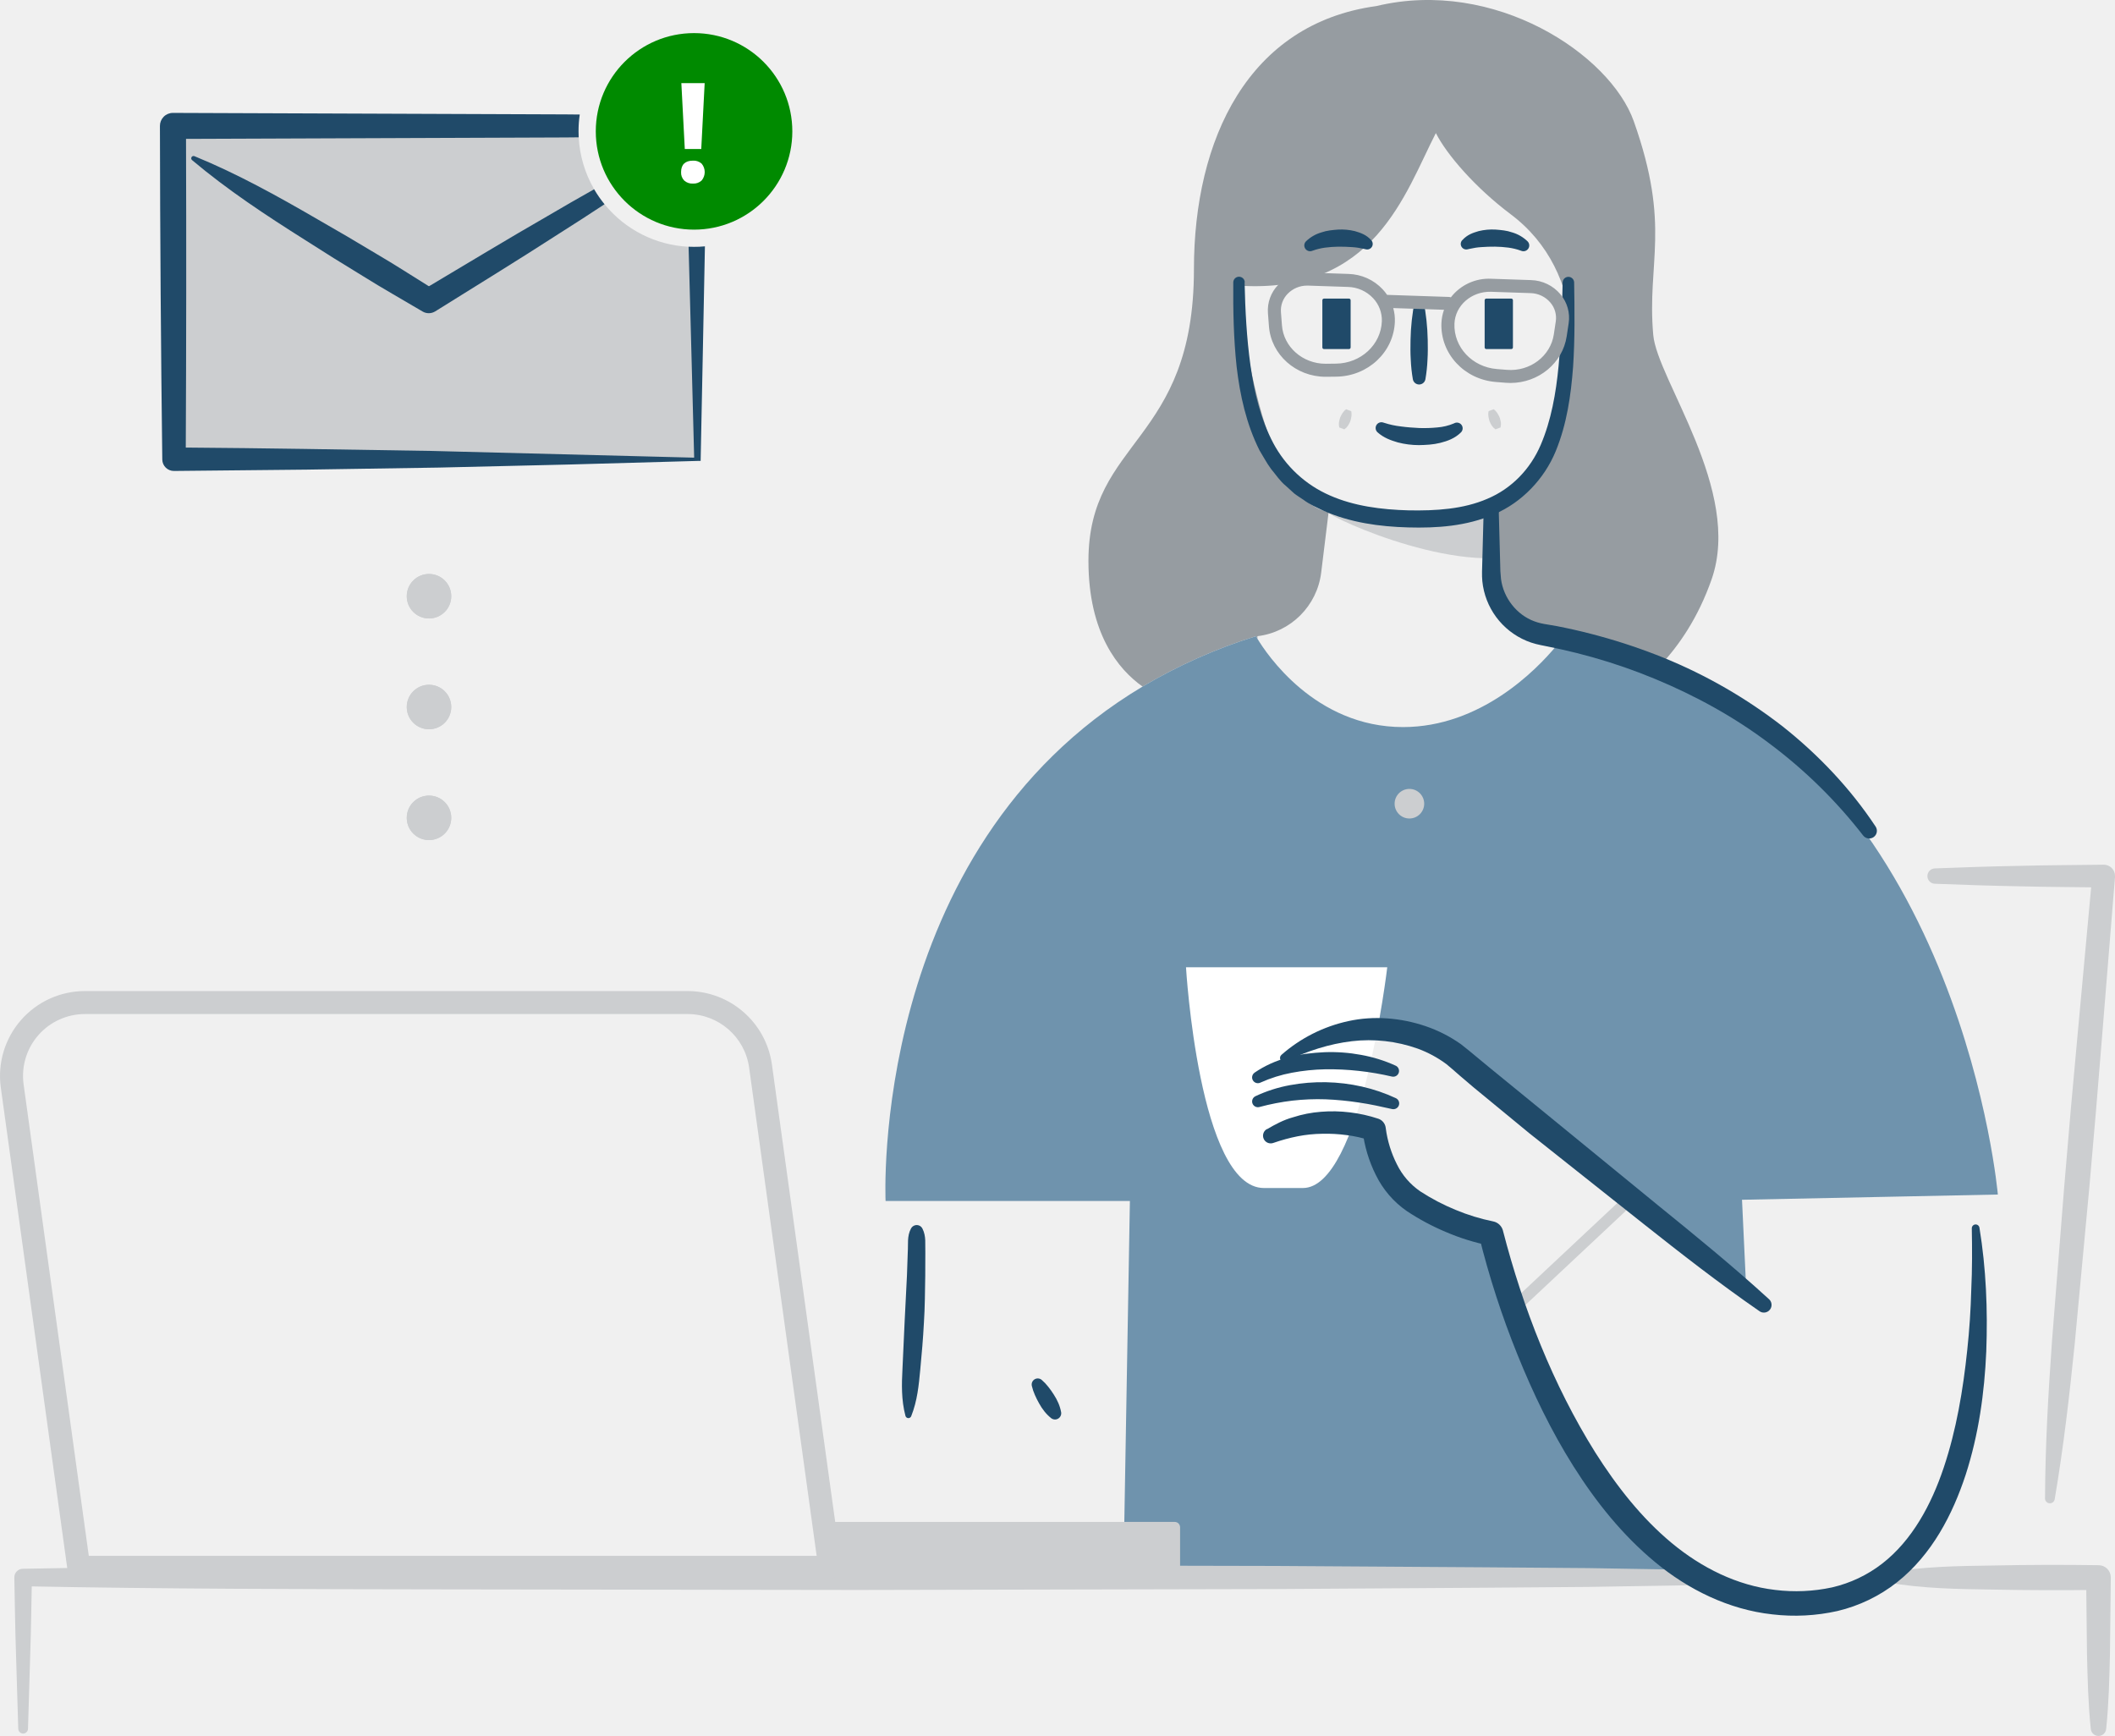
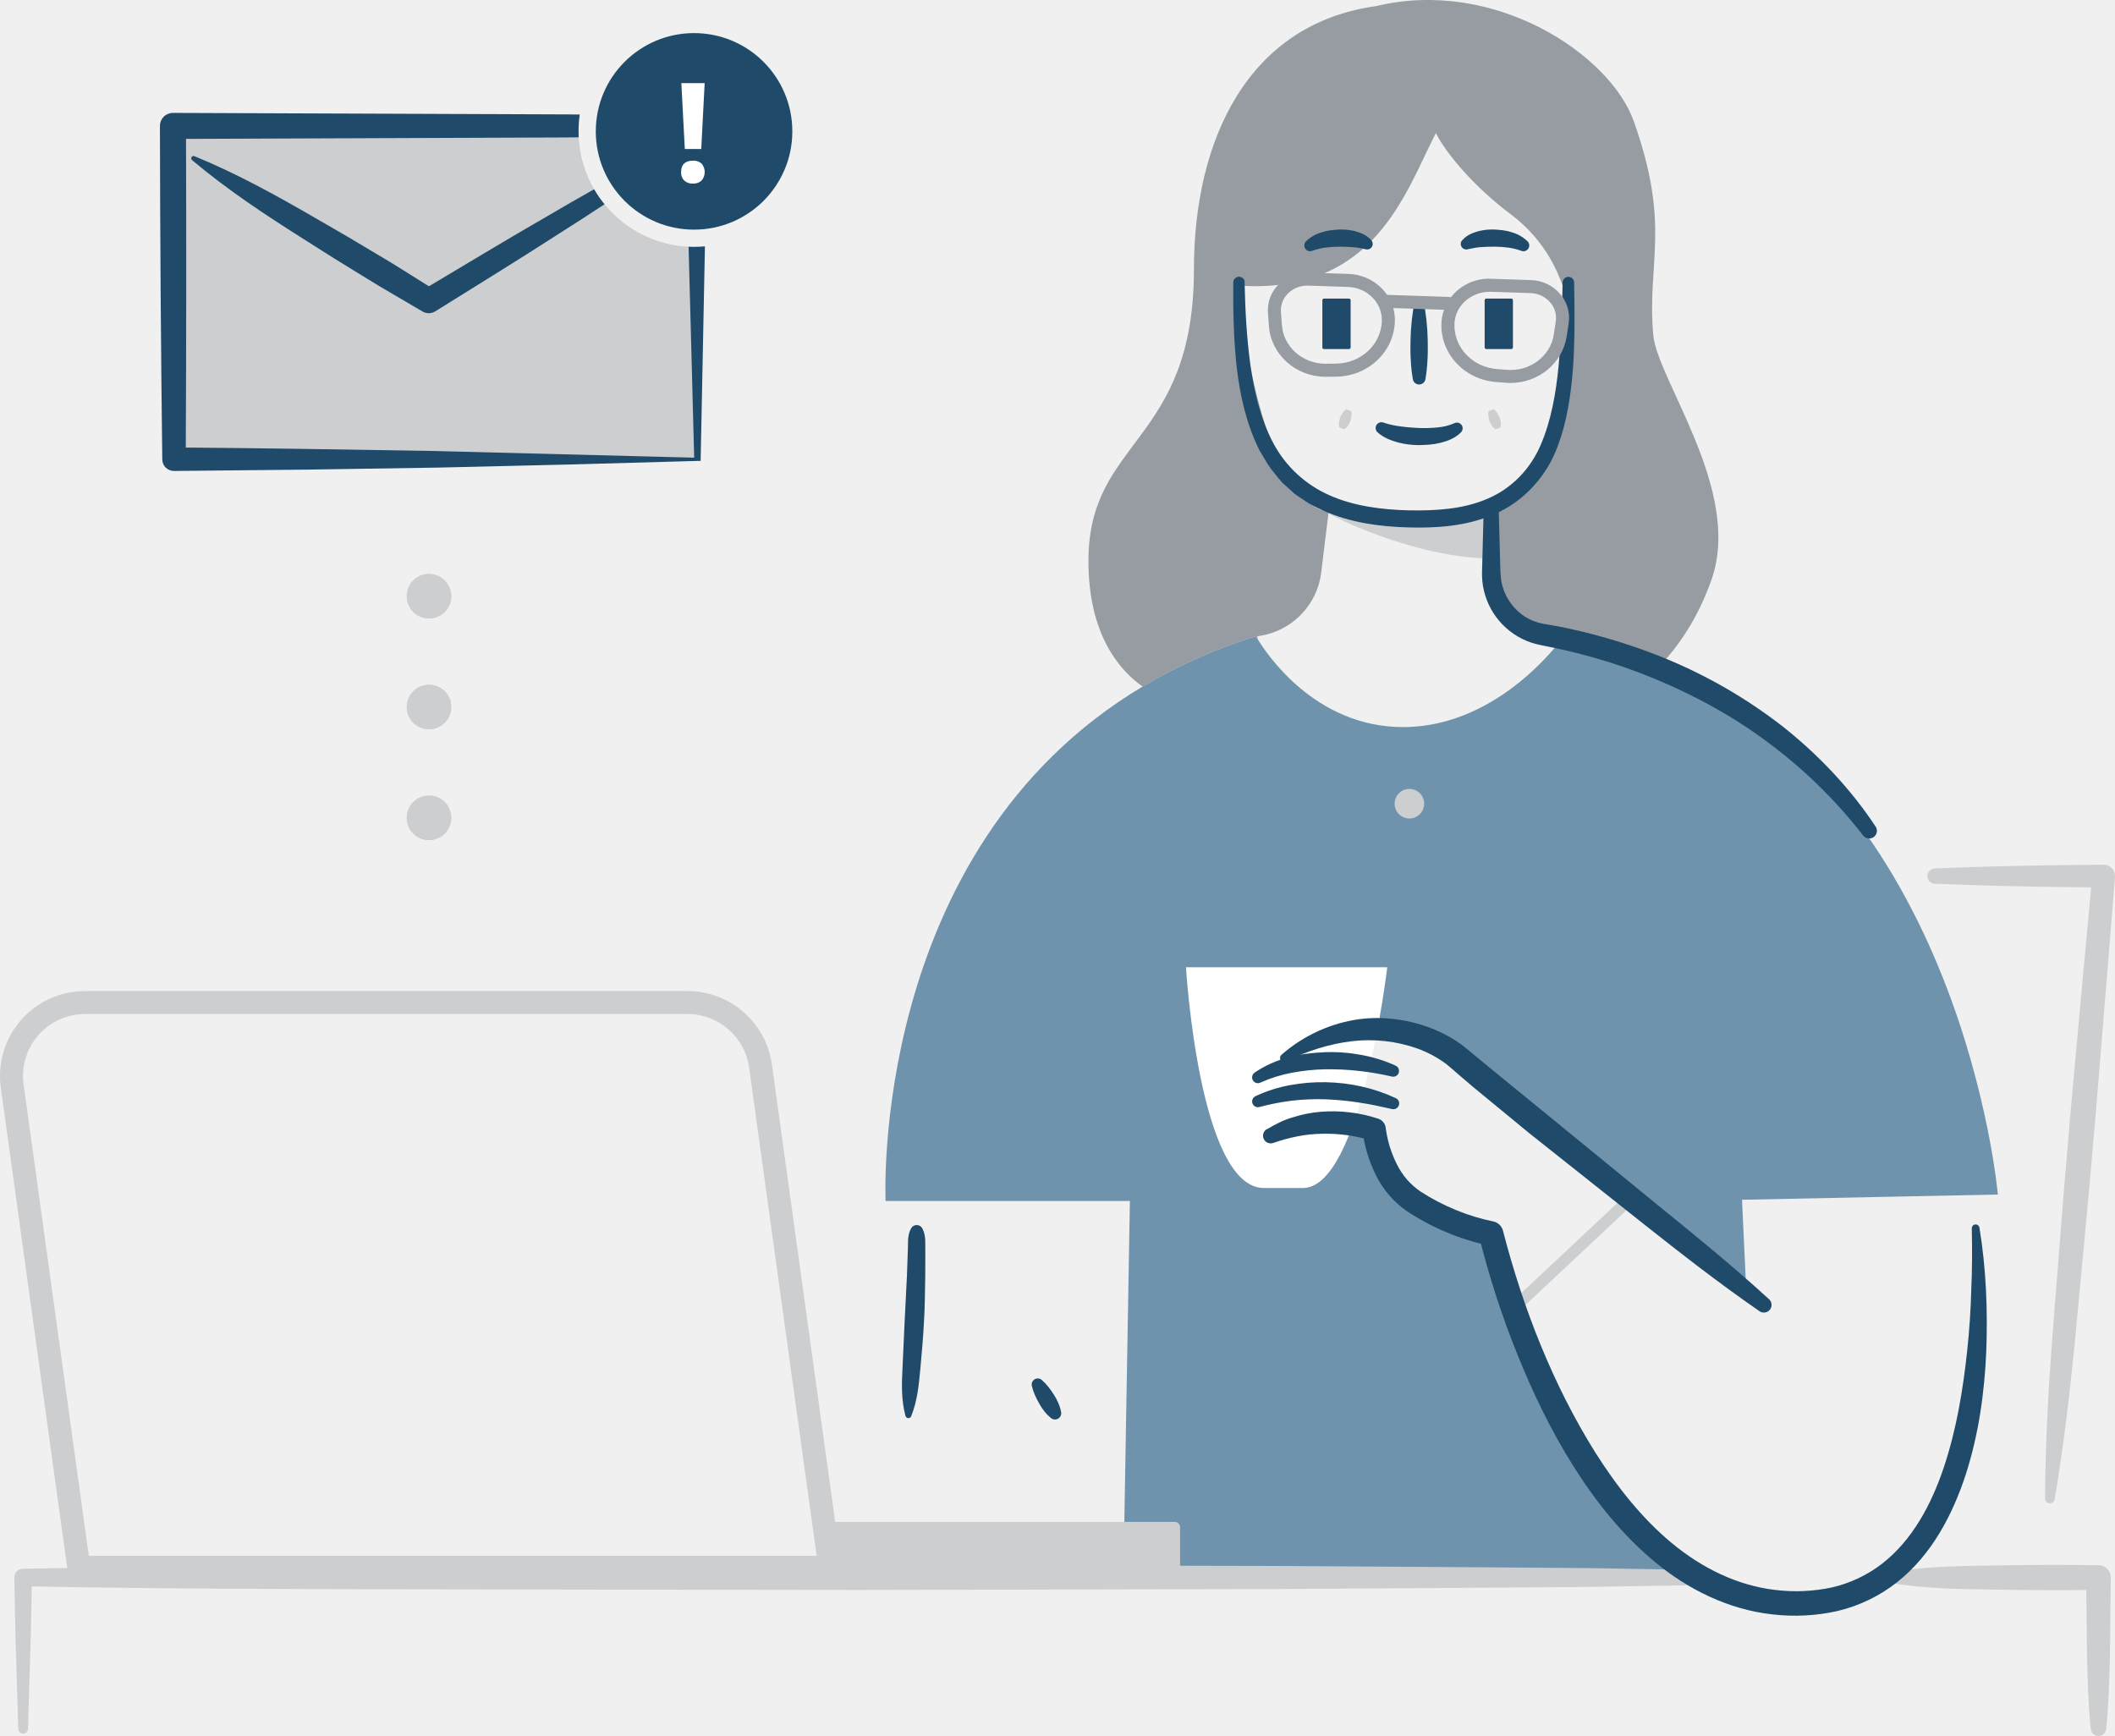
<svg xmlns="http://www.w3.org/2000/svg" id="checkEmailsDesktop" viewBox="0 0 1578.26 1295.38">
  <path d="M2263,1365.75a86.1,86.1,0,0,1-62.73-31.74q-2.15-2.64-4.09-5.44t-3.65-5.74a85.87,85.87,0,0,1-11.52-38.67q-.12-2.25-.12-4.52c0-1.34,0-2.67.11-4H1878.23l.78,248.72h390.53l-.5-158.53v0c-.65,0-1.31,0-2,0C2265.71,1365.86,2264.34,1365.82,2263,1365.75Z" transform="translate(-1749.16 -1181.62)" style="fill:#CCCED0" />
  <path d="M2861.89,1598.2v-34.42c-43.6,7.44-82.36,11.16-116.27,0S2798.91,1599.14,2861.89,1598.2Z" transform="translate(-1749.16 -1181.62)" style="fill:#CCCED0" />
  <rect x="986.77" y="222.82" width="21.1" height="37.66" rx="1.23" ry="1.23" style="fill:#204A69" />
  <path d="M2898.74,1654.7A46.78,46.78,0,0,1,2858.6,1610l-1.72-50.85s25.75-5.12,48.61-48.1c24.22-45.56,29.07-126-29.07-169.56-26.19-19.64-47.57-44.31-55.79-60.52C2797.4,1326,2775,1401.6,2672.95,1394.74c0,0,14.37,159.82,67.66,168.93l-5.55,45.22a54.48,54.48,0,0,1-47.58,47.46h0v1.9c6.58,11,42.87,65.93,108.64,65.93,58,0,99.53-42.73,114.21-60.35v-7.47Z" transform="translate(-1749.16 -1181.62)" style="fill:none" />
  <path d="M2687.48,1658.25v-1.9h0a54.48,54.48,0,0,0,47.58-47.46l5.55-45.22c-53.29-9.11-67.66-168.93-67.66-168.93,102.07,6.86,124.46-68.75,147.68-113.81,8.22,16.21,29.6,40.88,55.79,60.52,58.14,43.6,53.29,124,29.07,169.56-22.85,43-48.61,48.1-48.61,48.1l1.72,50.85a46.78,46.78,0,0,0,40.14,44.73l11.6,1.66v7.47c3.81-4.58,5.82-7.47,5.82-7.47a349.71,349.71,0,0,1,72.38,21.3c13.17-14.06,27.77-34.76,37.91-63.86,23-66.06-40.64-148.84-43.6-182.24-4.84-54.67,13.47-80.46-14.53-159.46-17.66-49.81-103.68-107.15-192.12-85.94-95.52,13.09-136.1,99.35-136.1,196.42,0,130-78.72,126.43-78.72,217.55,0,54.25,22.32,81,40.39,93.84a396.9,396.9,0,0,1,84.63-37.61S2686.75,1657,2687.48,1658.25Z" transform="translate(-1749.16 -1181.62)" style="fill:#969CA1" />
  <path d="M2711.7,1971.25c85.51-48.45,109.5-14.4,126,0,32.56,28.49,171.11,139,214.58,173.66l-3.19-68L3240,2073s-26.22-301.18-251.47-395.34a349.71,349.71,0,0,0-72.38-21.3s-2,2.89-5.82,7.47c-14.67,17.63-56.22,60.35-114.21,60.35-65.78,0-102.06-55-108.64-65.93-.73-1.21-1.1-1.9-1.1-1.9a396.9,396.9,0,0,0-84.63,37.61C2397.4,1816,2410,2077.83,2410,2077.83h182.31l-4.88,281h430c-111.29-62.81-155.53-256.76-155.53-256.76s-29.07-4.84-58.14-24.22c-25.81-17.21-29.07-53.29-29.07-53.29s-39.55-3.73-72.67,4.84c-11.38,2.95-14.53-4.84-19.38-19.38S2687.48,1976.1,2711.7,1971.25Z" transform="translate(-1749.16 -1181.62)" style="fill:#6F93AD" />
  <path d="M2677.9,1392.32c.48,20.78,1.53,41.53,4.38,61.91s7.72,40.41,17,58a87.32,87.32,0,0,0,42.2,39.07c18.05,8,38.51,10.61,58.84,11.16,20.26.37,40.82-.86,58.77-8.65,17.95-7.56,32-22,39.8-40.24s11.39-38.6,13.34-59.05,2.6-41.36,3-62.23a4.3,4.3,0,0,1,8.59,0c.34,20.93.62,42-.79,63.13-1.6,21.08-4.6,42.58-13,63s-25.21,38.21-45.88,46.94c-20.62,9-42.92,10.42-64.2,9.83s-43.17-3.52-63.47-12.58c-5-2.39-10.09-4.61-14.6-8-2.3-1.58-4.68-3-6.91-4.73l-6.22-5.65c-4.39-3.54-7.44-8.3-11-12.54-3.35-4.43-5.85-9.39-8.76-14.08-9.85-19.73-14.51-41-17-62.1-2.29-21.14-2.7-42.24-2.54-63.27a4.3,4.3,0,0,1,8.59-.07Z" transform="translate(-1749.16 -1181.62)" style="fill:#204A69" />
  <path d="M2811.37,1406a165.05,165.05,0,0,1,3.19,29.33c.1,4.89.14,9.78-.17,14.67a113,113,0,0,1-1.57,14.67,4.76,4.76,0,0,1-9.35,0,113,113,0,0,1-1.57-14.67c-.31-4.89-.27-9.78-.17-14.67a165.25,165.25,0,0,1,3.19-29.33,3.3,3.3,0,0,1,6.44,0Z" transform="translate(-1749.16 -1181.62)" style="fill:#204A69" />
  <rect x="1107.88" y="222.82" width="21.1" height="37.66" rx="1.23" ry="1.23" style="fill:#204A69" />
  <path d="M2782,1497.12a63.14,63.14,0,0,0,12.61,2.73c4.48.62,9.07.93,13.66,1.17a103.28,103.28,0,0,0,13.6-.45,39.82,39.82,0,0,0,12-2.9l.67-.31a4.28,4.28,0,0,1,4.82,6.92c-4.61,4.56-10.13,6.46-15.39,7.8s-10.66,1.59-16,1.7a62.75,62.75,0,0,1-15.82-2.05c-5.17-1.52-10.45-3.39-15.06-7.53a4.31,4.31,0,0,1,4.25-7.28Z" transform="translate(-1749.16 -1181.62)" style="fill:#204A69" />
  <path d="M2840.3,1360.89c3.83-4.27,8.18-5.59,12.29-6.81a42.69,42.69,0,0,1,12.53-1.15c4.15.32,8.35.66,12.42,2.1a27.62,27.62,0,0,1,11.56,6.72,4.33,4.33,0,0,1-4.61,7.08l-.56-.21a45.41,45.41,0,0,0-9.14-2.22,85.12,85.12,0,0,0-10.05-.72c-3.39,0-6.79.06-10.07.33a50.93,50.93,0,0,0-8.64,1.27l-1.76.39a4.13,4.13,0,0,1-4-6.79Z" transform="translate(-1749.16 -1181.62)" style="fill:#204A69" />
  <path d="M2766.72,1367.29a50.9,50.9,0,0,0-8.64-1.27c-3.28-.28-6.69-.29-10.07-.33a85.12,85.12,0,0,0-10.05.72,45.45,45.45,0,0,0-9.14,2.22l-.55.2a4.33,4.33,0,0,1-4.61-7.07,27.62,27.62,0,0,1,11.56-6.72c4.07-1.44,8.27-1.78,12.42-2.1a42.69,42.69,0,0,1,12.53,1.15c4.11,1.22,8.46,2.54,12.29,6.81a4.13,4.13,0,0,1-3.95,6.79Z" transform="translate(-1749.16 -1181.62)" style="fill:#204A69" />
  <path d="M3275.21,2299.77c.15-39,2.38-77.82,5.13-116.6l9.2-116.25q4.78-58.11,10.24-116.16l10.68-116.12,8.46,9.22c-21-.31-42-.31-63-.87-21-.38-42-1.08-63-1.9a5.73,5.73,0,0,1,0-11.45c21-.82,42-1.52,63-1.9,21-.55,42-.56,63-.87a8.38,8.38,0,0,1,8.5,8.26l0,.78v.18L3318,1952.34q-4.6,58.12-9.81,116.19l-10.85,116.1c-3.93,38.67-8.39,77.3-14.92,115.75a3.64,3.64,0,0,1-7.23-.62Z" transform="translate(-1749.16 -1181.62)" style="fill:#CCCED0" />
  <circle cx="1051.73" cy="599.74" r="11.04" style="fill:#CCCED0" />
  <path d="M2721.39,2068.14h-29.07c-48.45,0-58.14-164.72-58.14-164.72h150.18S2765,2068.14,2721.39,2068.14Z" transform="translate(-1749.16 -1181.62)" style="fill:#fff" />
  <path d="M2748.57,1500.61a10.78,10.78,0,0,1-.22-4,22.39,22.39,0,0,1,.9-3.53c1.05-2.18,2.08-4.38,4.43-6.07l3.79,1.43c.64,2.82,0,5.15-.68,7.49a22.2,22.2,0,0,1-1.66,3.25,10.78,10.78,0,0,1-2.77,2.83Z" transform="translate(-1749.16 -1181.62)" style="fill:#CCCED0" />
  <path d="M2865.1,1502a10.82,10.82,0,0,1-2.77-2.83,22.39,22.39,0,0,1-1.65-3.25c-.65-2.34-1.33-4.66-.69-7.49l3.79-1.43c2.35,1.7,3.37,3.89,4.43,6.07a22.39,22.39,0,0,1,.9,3.53,10.78,10.78,0,0,1-.22,4Z" transform="translate(-1749.16 -1181.62)" style="fill:#CCCED0" />
  <path d="M2881.26,2159.64a4.3,4.3,0,0,1-2.94-7.43l77.52-72.67a4.3,4.3,0,1,1,5.87,6.28l-77.52,72.67A4.29,4.29,0,0,1,2881.26,2159.64Z" transform="translate(-1749.16 -1181.62)" style="fill:#CCCED0" />
  <path d="M3157.41,2355.19c26.28-4.63,52.56-5,78.83-5.36q39.42-.81,78.83-.23h.22a9.1,9.1,0,0,1,9,9.21l-.62,56.52c-.27,9.42-.41,18.84-.85,28.26s-1,18.84-2,28.26a5.76,5.76,0,0,1-11.46,0c-1-9.42-1.55-18.84-2-28.26s-.58-18.84-.85-28.26l-.62-56.52,9.22,9.22q-39.42.53-78.83-.23c-26.28-.37-52.55-.72-78.83-5.35a3.68,3.68,0,0,1,0-7.26Z" transform="translate(-1749.16 -1181.62)" style="fill:#CCCED0" />
  <path d="M1762.79,2471.86l-1.7-56.52c-.66-18.84-.83-37.68-1.24-56.52a6.42,6.42,0,0,1,6.28-6.56h.29c103.8-2,207.61-2.18,311.41-2.34l311.41-.44,311.41.68,155.71,1,77.85.6,77.85,1.3a5.73,5.73,0,0,1,0,11.45l-77.85,1.3-77.85.6-155.71,1-311.41.68-311.41-.44c-103.8-.16-207.61-.3-311.41-2.34l6.56-6.56c-.41,18.84-.58,37.68-1.24,56.52l-1.69,56.52a3.63,3.63,0,0,1-7.25,0Z" transform="translate(-1749.16 -1181.62)" style="fill:#CCCED0" />
  <path d="M2705.27,1968.87a111.41,111.41,0,0,1,50.14-25.3c18.89-4.14,39.05-2.48,57.54,3.79a102.76,102.76,0,0,1,26.42,13.48c4.36,3.33,7.51,6.07,11,8.92l10.35,8.56,41.83,34.15,83.75,68.49c28,22.72,56,45.53,82.67,69.9a5.74,5.74,0,0,1-7.13,9c-29.77-20.56-58.22-42.76-86.52-65.17l-84.84-67.33-41.88-34.47-10.38-8.84c-3.42-3-7.05-6.22-9.81-8.43a85,85,0,0,0-21.37-11.51,108.78,108.78,0,0,0-49.13-5.52c-16.71,2-33.32,7.29-49.41,15.08a2.89,2.89,0,0,1-3.18-4.77Z" transform="translate(-1749.16 -1181.62)" style="fill:#204A69" />
  <path d="M2694.61,2024.26c6.06-3.58,12.48-7,19.36-8.88a89.57,89.57,0,0,1,21-4.13,104.37,104.37,0,0,1,21.38.43,107,107,0,0,1,21.35,4.75,8.18,8.18,0,0,1,5.5,6.7l.08.63a83.73,83.73,0,0,0,8.3,26.74,52.52,52.52,0,0,0,17.42,20.14,158.12,158.12,0,0,0,26.31,13.79,149.36,149.36,0,0,0,28,8.61,9.47,9.47,0,0,1,7.4,6.92v.06c14.91,57.73,37.31,115,68.9,165.48,15.92,25.12,34.39,48.73,56.84,67.4s49,31.87,77.39,35.15a127.19,127.19,0,0,0,42.37-1.87,96.43,96.43,0,0,0,37.53-17.8c22.26-17.3,36.64-43.93,45.92-71.74,9.38-28,14.38-57.74,17.51-87.65,1.62-15,2.6-30.06,3-45.19.71-15.12.68-30.35.39-45.45v-.11a2.87,2.87,0,0,1,5.7-.52c5,30.51,6.24,61.34,5.1,92.29-1.34,30.9-5.66,62-15.34,92-9.75,29.69-25.11,59.61-51.29,80.36a114.52,114.52,0,0,1-44.4,21.42,144.74,144.74,0,0,1-48.64,2.5c-32.49-3.55-62.84-18.56-87.3-38.86-24.64-20.35-44.47-45.31-61.11-71.69s-30.15-54.54-41.75-83.25a653.78,653.78,0,0,1-28.66-88.46l7.41,7a165,165,0,0,1-32-10,176,176,0,0,1-29.22-15.61,70.23,70.23,0,0,1-23.22-27,100,100,0,0,1-9.91-33.17l5.58,7.32a92.45,92.45,0,0,0-17.43-3.91,114.48,114.48,0,0,0-18.33-1,102.51,102.51,0,0,0-18.24,1.88,133.29,133.29,0,0,0-17.91,4.87l-.42.14a5.73,5.73,0,0,1-4.7-10.38Z" transform="translate(-1749.16 -1181.62)" style="fill:#204A69" />
  <path d="M2686,1999.63a105,105,0,0,1,25.73-8.25,134,134,0,0,1,53.75,1.07,126.45,126.45,0,0,1,25.36,8.67,4.32,4.32,0,0,1,2,5.76,4.37,4.37,0,0,1-4.88,2.34c-8.3-1.87-16.51-3.69-24.79-4.87a223.11,223.11,0,0,0-24.84-2.41,168.71,168.71,0,0,0-24.84,1,171.5,171.5,0,0,0-24.51,4.75,4.31,4.31,0,0,1-5.31-3A4.36,4.36,0,0,1,2686,1999.63Z" transform="translate(-1749.16 -1181.62)" style="fill:#204A69" />
  <path d="M2685.27,1982.1a79.12,79.12,0,0,1,25.25-11.39c8.87-2.55,18-3.47,27.12-3.92a124.13,124.13,0,0,1,27.21,2,108.56,108.56,0,0,1,26,8.15A4.32,4.32,0,0,1,2788,1985H2788a209.64,209.64,0,0,0-24.91-4.26,201.58,201.58,0,0,0-25.06-1.19,149.3,149.3,0,0,0-24.82,2.56,103.2,103.2,0,0,0-23.49,7.37l-.13.06a4.31,4.31,0,0,1-4.3-7.42Z" transform="translate(-1749.16 -1181.62)" style="fill:#204A69" />
  <path d="M2913.6,1401.22a29.79,29.79,0,0,0-21.92-10.59l-29.72-1a35.86,35.86,0,0,0-30.13,13.87,4.82,4.82,0,0,0-1.46-.3l-46-1.54-.12,0a35,35,0,0,0-3.31-4.15,36.29,36.29,0,0,0-25.54-11.48l-29.74-1a30.64,30.64,0,0,0-22.63,9.09,27.31,27.31,0,0,0-7.7,21.17l.74,9.76c1.59,21.26,20.11,37.73,42.28,37.73h.56l7.4-.09c23.68-.29,42.89-18.29,43.73-41a33.23,33.23,0,0,0-1.21-10.18l37.89,1.27a33.44,33.44,0,0,0-1.94,10.05c-.83,22.69,17,41.95,40.62,43.83l7.37.59c1.19.1,2.37.14,3.55.14,20.86,0,38.94-14.74,41.95-34.86l1.46-9.69A27.17,27.17,0,0,0,2913.6,1401.22Zm-133.27,20.13c-.65,17.5-15.65,31.39-34.14,31.62l-7.4.09h-.44c-17.1,0-31.38-12.54-32.58-28.73l-.74-9.76a17.67,17.67,0,0,1,5-13.71,20.16,20.16,0,0,1,14.59-6.12l.7,0,29.73,1a26.58,26.58,0,0,1,18.75,8.39A23.83,23.83,0,0,1,2780.33,1421.36Zm129.79.08-1.46,9.69c-2.42,16.23-17.78,27.93-35.11,26.48l-7.37-.59c-18.41-1.48-32.32-16.32-31.68-33.8.51-13.65,12.71-24.21,27.12-23.86l29.72,1a20,20,0,0,1,14.78,7.09A17.55,17.55,0,0,1,2910.12,1421.43Z" transform="translate(-1749.16 -1181.62)" style="fill:#969CA1" />
  <path d="M2437.49,2098.4c3,5.86,1.89,11.72,2.17,17.59l-.06,17.6c-.2,11.73-.24,23.49-1,35.2-.6,11.72-1.63,23.38-2.73,35s-2.2,23.22-6.75,34.63a2.26,2.26,0,0,1-4.29-.26c-3.15-11.9-2.83-23.61-2.22-35.26s1-23.3,1.6-34.89l1.75-34.78.6-17.41c.44-5.81-.69-11.61,2.39-17.43a4.84,4.84,0,0,1,6.53-2.06A4.94,4.94,0,0,1,2437.49,2098.4Z" transform="translate(-1749.16 -1181.62)" style="fill:#204A69" />
  <path d="M2526.45,2211.27a36.61,36.61,0,0,1,5,5.26,61.86,61.86,0,0,1,4.09,5.78,40.35,40.35,0,0,1,3.36,6.22,31.78,31.78,0,0,1,2.12,7,4.65,4.65,0,0,1-7.37,4.42,31.78,31.78,0,0,1-5.15-5.15,40.23,40.23,0,0,1-3.9-5.89,61.41,61.41,0,0,1-3.18-6.33,36.58,36.58,0,0,1-2.3-6.85,4.54,4.54,0,0,1,7.37-4.42Z" transform="translate(-1749.16 -1181.62)" style="fill:#204A69" />
  <path d="M2867.61,1564.31l.67,25.1.34,12.55a105.76,105.76,0,0,0,.63,11.73c1.82,14.13,11.75,26.75,24.81,31.54a36,36,0,0,0,5,1.5l2.54.52,3.14.53q6.32,1,12.58,2.36,12.53,2.62,24.87,6a431.85,431.85,0,0,1,48.49,16.34,375.42,375.42,0,0,1,88.6,51.1c26.83,21.24,50.65,46.36,69.47,74.78a5.73,5.73,0,0,1-9.3,6.69,364.31,364.31,0,0,0-70-68.68c-26.11-19.73-55-35.56-85.27-48.12a414.88,414.88,0,0,0-46.44-16.13q-11.84-3.35-23.86-6l-12-2.51-3-.6-3.58-.83a51.75,51.75,0,0,1-7-2.34,54.13,54.13,0,0,1-33-44.54,65.09,65.09,0,0,1-.22-7.06l.17-6.27.33-12.55.67-25.1a5.73,5.73,0,0,1,11.46,0Z" transform="translate(-1749.16 -1181.62)" style="fill:#204A69" />
  <circle cx="320.13" cy="610.28" r="16.6" style="fill:#CCCED0" />
  <circle cx="320.13" cy="527.59" r="16.6" style="fill:#CCCED0" />
  <circle cx="320.13" cy="444.91" r="16.6" style="fill:#CCCED0" />
  <circle cx="320.13" cy="610.28" r="16.6" style="fill:#CCCED0" />
  <circle cx="320.13" cy="527.59" r="16.6" style="fill:#CCCED0" />
  <circle cx="320.13" cy="444.91" r="16.6" style="fill:#CCCED0" />
-   <circle cx="517.92" cy="98.03" r="73.33" style="fill:#008a00" />
+   <circle cx="517.92" cy="98.03" r="73.33" style="fill:#204a69" />
  <path d="M2181,1284.17l-9.86.1-97.63.37-185.52.7q.48,115.17-.18,230.34c29.1.14,58.21.59,87.37,1l96.54,1.53,195.43,5,0-1.18c-1.27-52.74-2.84-104.69-4.13-156.2A86.33,86.33,0,0,1,2181,1284.17Z" transform="translate(-1749.16 -1181.62)" style="fill:none" />
  <path d="M2263,1365.75c1.29,51.5,2.86,103.46,4.13,156.2l0,1.18-195.43-5-96.54-1.53c-29.17-.38-58.28-.84-87.37-1q.57-115.17.18-230.34l185.52-.7,97.63-.37,9.86-.1q-.12-2.25-.12-4.52a86.52,86.52,0,0,1,.92-12.49l-10.66-.1-97.63-.37-195.27-.74h-.05a9.68,9.68,0,0,0-9.67,9.7v.05q.2,124.36,1.76,248.72v.15a8.66,8.66,0,0,0,8.74,8.57l99.11-1,98.73-1.53,97.72-2.3,96.19-2.69,1.24,0c1-52.68,2.23-106.15,3.2-160.09-2.67.25-5.38.39-8.12.39C2265.71,1365.86,2264.34,1365.82,2263,1365.75Z" transform="translate(-1749.16 -1181.62)" style="fill:#204A69" />
  <path d="M2073.91,1398.15l-4.69-2.91-4.91,2.93Z" transform="translate(-1749.16 -1181.62)" style="fill:#204A69" />
  <path d="M2257.4,1310.05q0-4.23,2.27-6.39t6.59-2.16a8.92,8.92,0,0,1,6.47,2.21,9.78,9.78,0,0,1,0,12.61,8.76,8.76,0,0,1-6.44,2.29,9,9,0,0,1-6.54-2.24A8.38,8.38,0,0,1,2257.4,1310.05Zm15.05-17.22h-12.28l-2.57-49.18H2275Z" transform="translate(-1749.16 -1181.62)" style="fill:#fff" />
  <path d="M2629.77,2351.21H2368.42l-4-33.91h261.4a4,4,0,0,1,3.95,3.95Z" transform="translate(-1749.16 -1181.62)" style="fill:#CCCED0" />
  <path d="M2368.42,2359.8H1807.94a8.59,8.59,0,0,1-8.51-7.42l-49.67-359.21a63.35,63.35,0,0,1,62.75-72h449.91a63.6,63.6,0,0,1,62.75,54.68L2376.93,2350a8.58,8.58,0,0,1-8.51,9.77Zm-553-17.18h543.14l-50.4-364.45a46.36,46.36,0,0,0-45.74-39.85H1812.52a46.17,46.17,0,0,0-45.74,52.51Z" transform="translate(-1749.16 -1181.62)" style="fill:#CCCED0" />
  <path d="M2069.21,1395.24c-13-8.08-25.81-16.38-39-24.09q-22-13.29-44.3-26c-29.62-17.2-59.59-33.84-91.66-47a1.74,1.74,0,0,0-1.78,2.94c26.51,22.33,55.14,41.18,84.11,59.46q21.62,13.89,43.58,27.21c14.51,9.1,29.46,17.46,44.18,26.22l.15.09a9.09,9.09,0,0,0,9.45-.11c30.8-19.23,61.76-38.2,92.26-57.92q17.14-10.82,34.05-22a86.59,86.59,0,0,1-7.75-11.18q-17.34,9.74-34.47,19.82c-29.84,17.15-59.27,35-88.82,52.59" transform="translate(-1749.16 -1181.62)" style="fill:#204A69" />
</svg>
